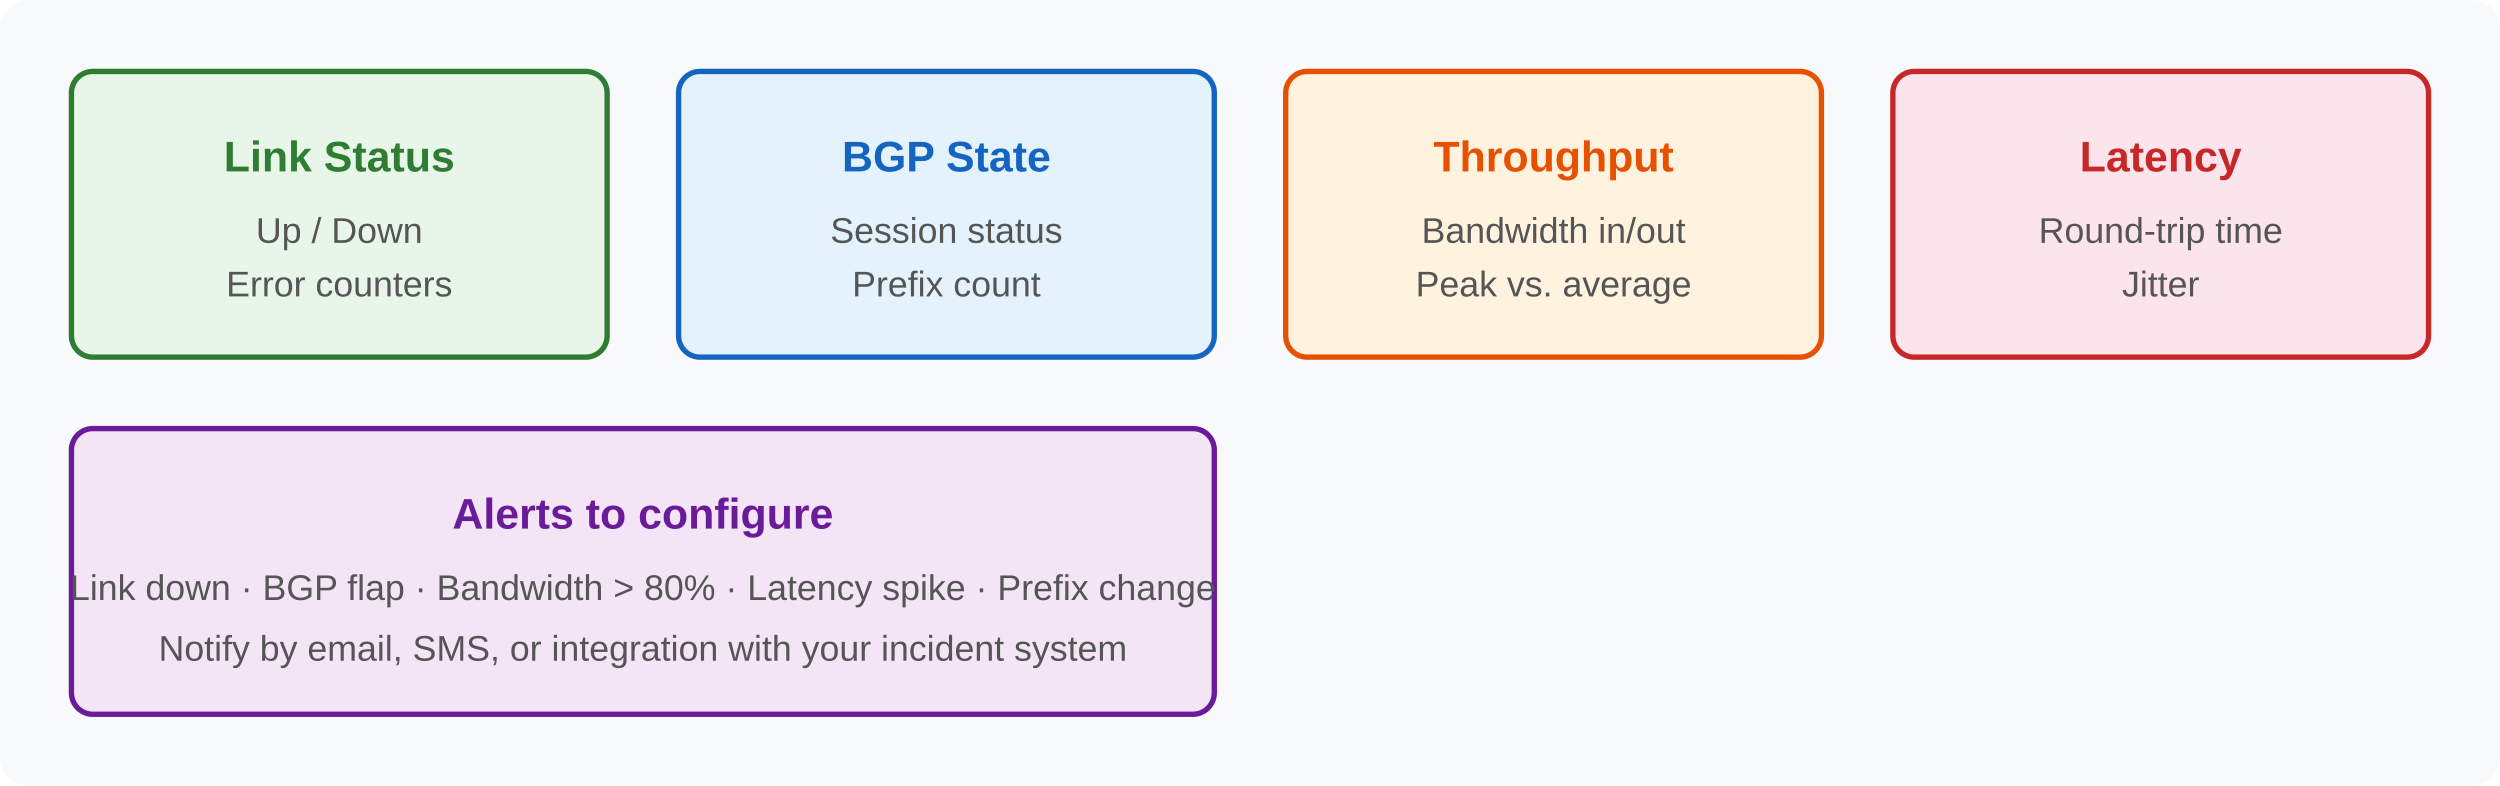
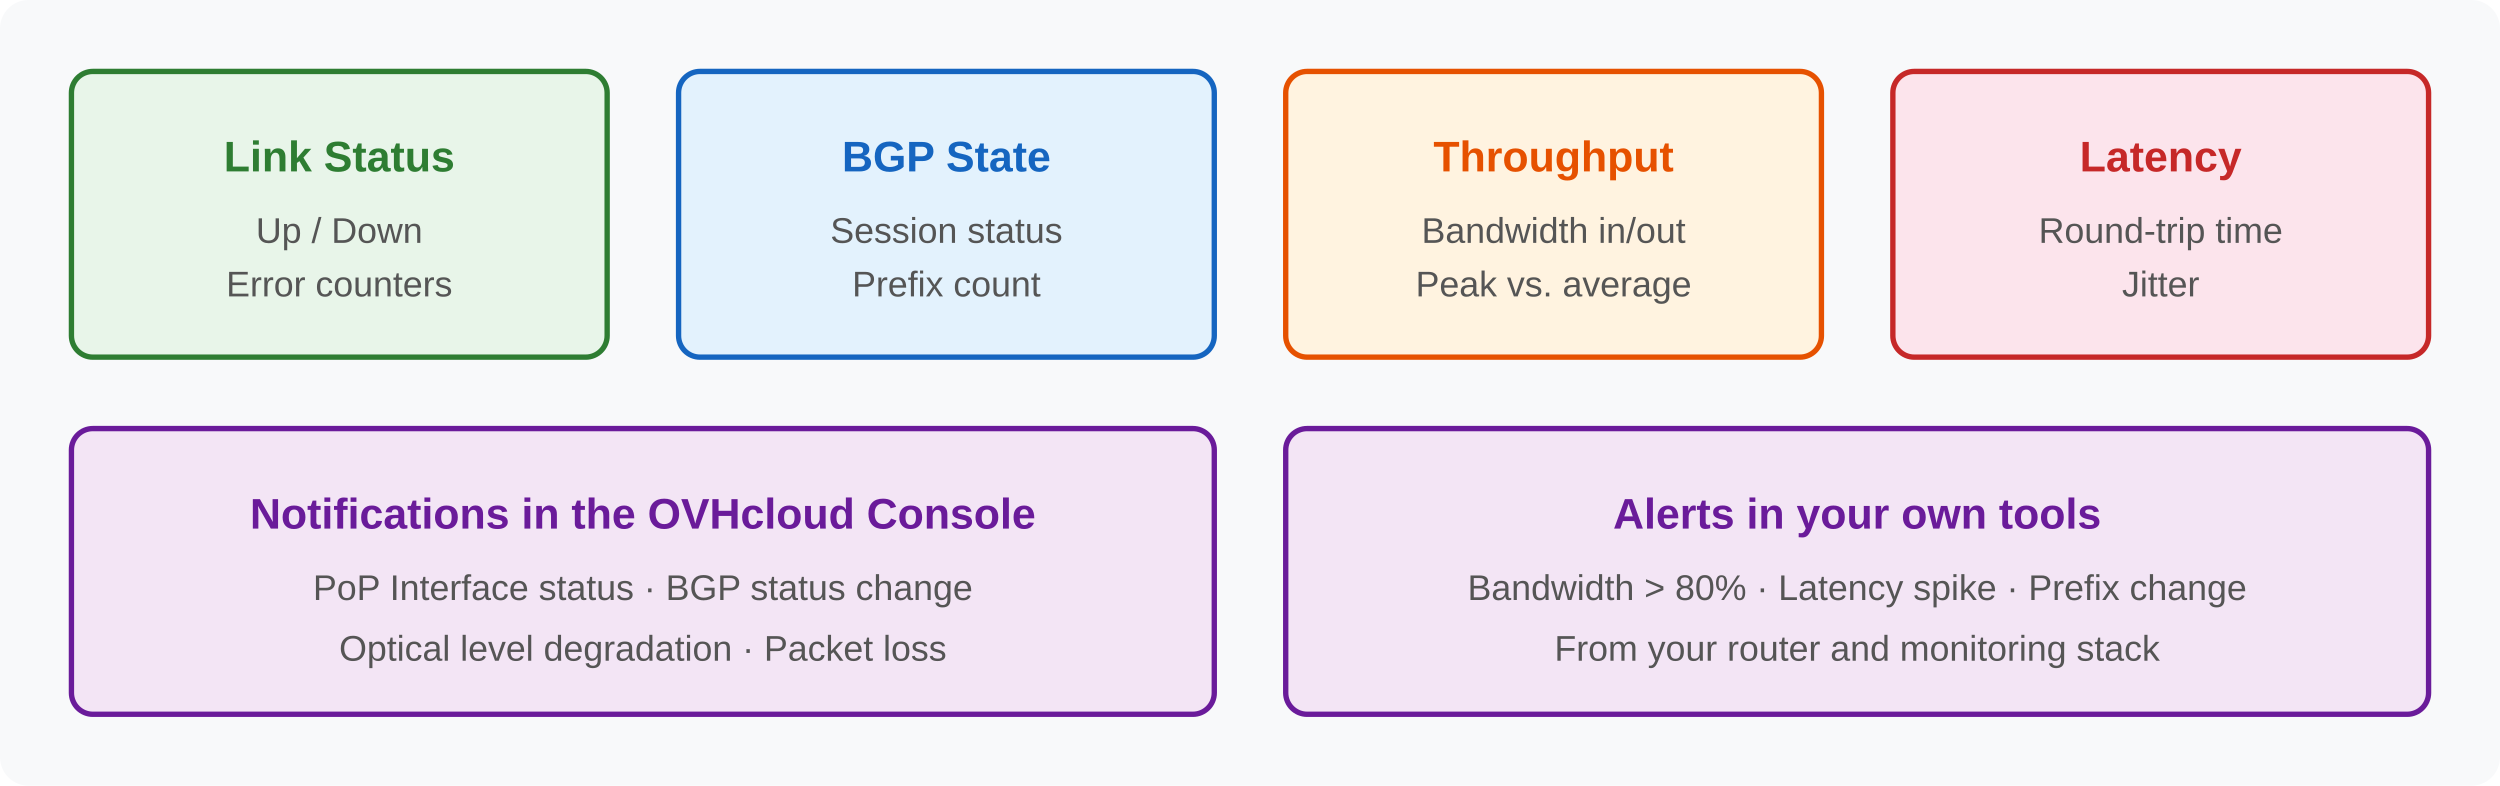
<svg xmlns="http://www.w3.org/2000/svg" viewBox="0 0 700 220" font-family="Arial, sans-serif" font-size="12">
  <rect width="700" height="220" fill="#f8f9fa" rx="8" />
  <rect x="20" y="20" width="150" height="80" rx="6" fill="#e8f5e9" stroke="#2e7d32" stroke-width="1.5" />
  <text x="95" y="48" text-anchor="middle" font-weight="bold" fill="#2e7d32">Link Status</text>
  <text x="95" y="68" text-anchor="middle" fill="#555" font-size="10">Up / Down</text>
  <text x="95" y="83" text-anchor="middle" fill="#555" font-size="10">Error counters</text>
  <rect x="190" y="20" width="150" height="80" rx="6" fill="#e3f2fd" stroke="#1565c0" stroke-width="1.5" />
  <text x="265" y="48" text-anchor="middle" font-weight="bold" fill="#1565c0">BGP State</text>
  <text x="265" y="68" text-anchor="middle" fill="#555" font-size="10">Session status</text>
  <text x="265" y="83" text-anchor="middle" fill="#555" font-size="10">Prefix count</text>
  <rect x="360" y="20" width="150" height="80" rx="6" fill="#fff3e0" stroke="#e65100" stroke-width="1.5" />
  <text x="435" y="48" text-anchor="middle" font-weight="bold" fill="#e65100">Throughput</text>
  <text x="435" y="68" text-anchor="middle" fill="#555" font-size="10">Bandwidth in/out</text>
  <text x="435" y="83" text-anchor="middle" fill="#555" font-size="10">Peak vs. average</text>
  <rect x="530" y="20" width="150" height="80" rx="6" fill="#fce4ec" stroke="#c62828" stroke-width="1.5" />
  <text x="605" y="48" text-anchor="middle" font-weight="bold" fill="#c62828">Latency</text>
  <text x="605" y="68" text-anchor="middle" fill="#555" font-size="10">Round-trip time</text>
  <text x="605" y="83" text-anchor="middle" fill="#555" font-size="10">Jitter</text>
  <rect x="20" y="120" width="320" height="80" rx="6" fill="#f3e5f5" stroke="#6a1b9a" stroke-width="1.5" />
-   <text x="180" y="148" text-anchor="middle" font-weight="bold" fill="#6a1b9a">Alerts to configure</text>
-   <text x="180" y="168" text-anchor="middle" fill="#555" font-size="10">Link down · BGP flap · Bandwidth &gt; 80% · Latency spike · Prefix change</text>
-   <text x="180" y="185" text-anchor="middle" fill="#555" font-size="10">Notify by email, SMS, or integration with your incident system</text>
+   <text x="180" y="148" text-anchor="middle" font-weight="bold" fill="#6a1b9a">Notifications in the OVHcloud Console</text>
+   <text x="180" y="168" text-anchor="middle" fill="#555" font-size="10">PoP Interface status · BGP status change</text>
+   <text x="180" y="185" text-anchor="middle" fill="#555" font-size="10">Optical level degradation · Packet loss</text>
+   <rect x="360" y="120" width="320" height="80" rx="6" fill="#f3e5f5" stroke="#6a1b9a" stroke-width="1.5" />
+   <text x="520" y="148" text-anchor="middle" font-weight="bold" fill="#6a1b9a">Alerts in your own tools</text>
+   <text x="520" y="168" text-anchor="middle" fill="#555" font-size="10">Bandwidth &gt; 80% · Latency spike · Prefix change</text>
+   <text x="520" y="185" text-anchor="middle" fill="#555" font-size="10">From your router and monitoring stack</text>
</svg>
